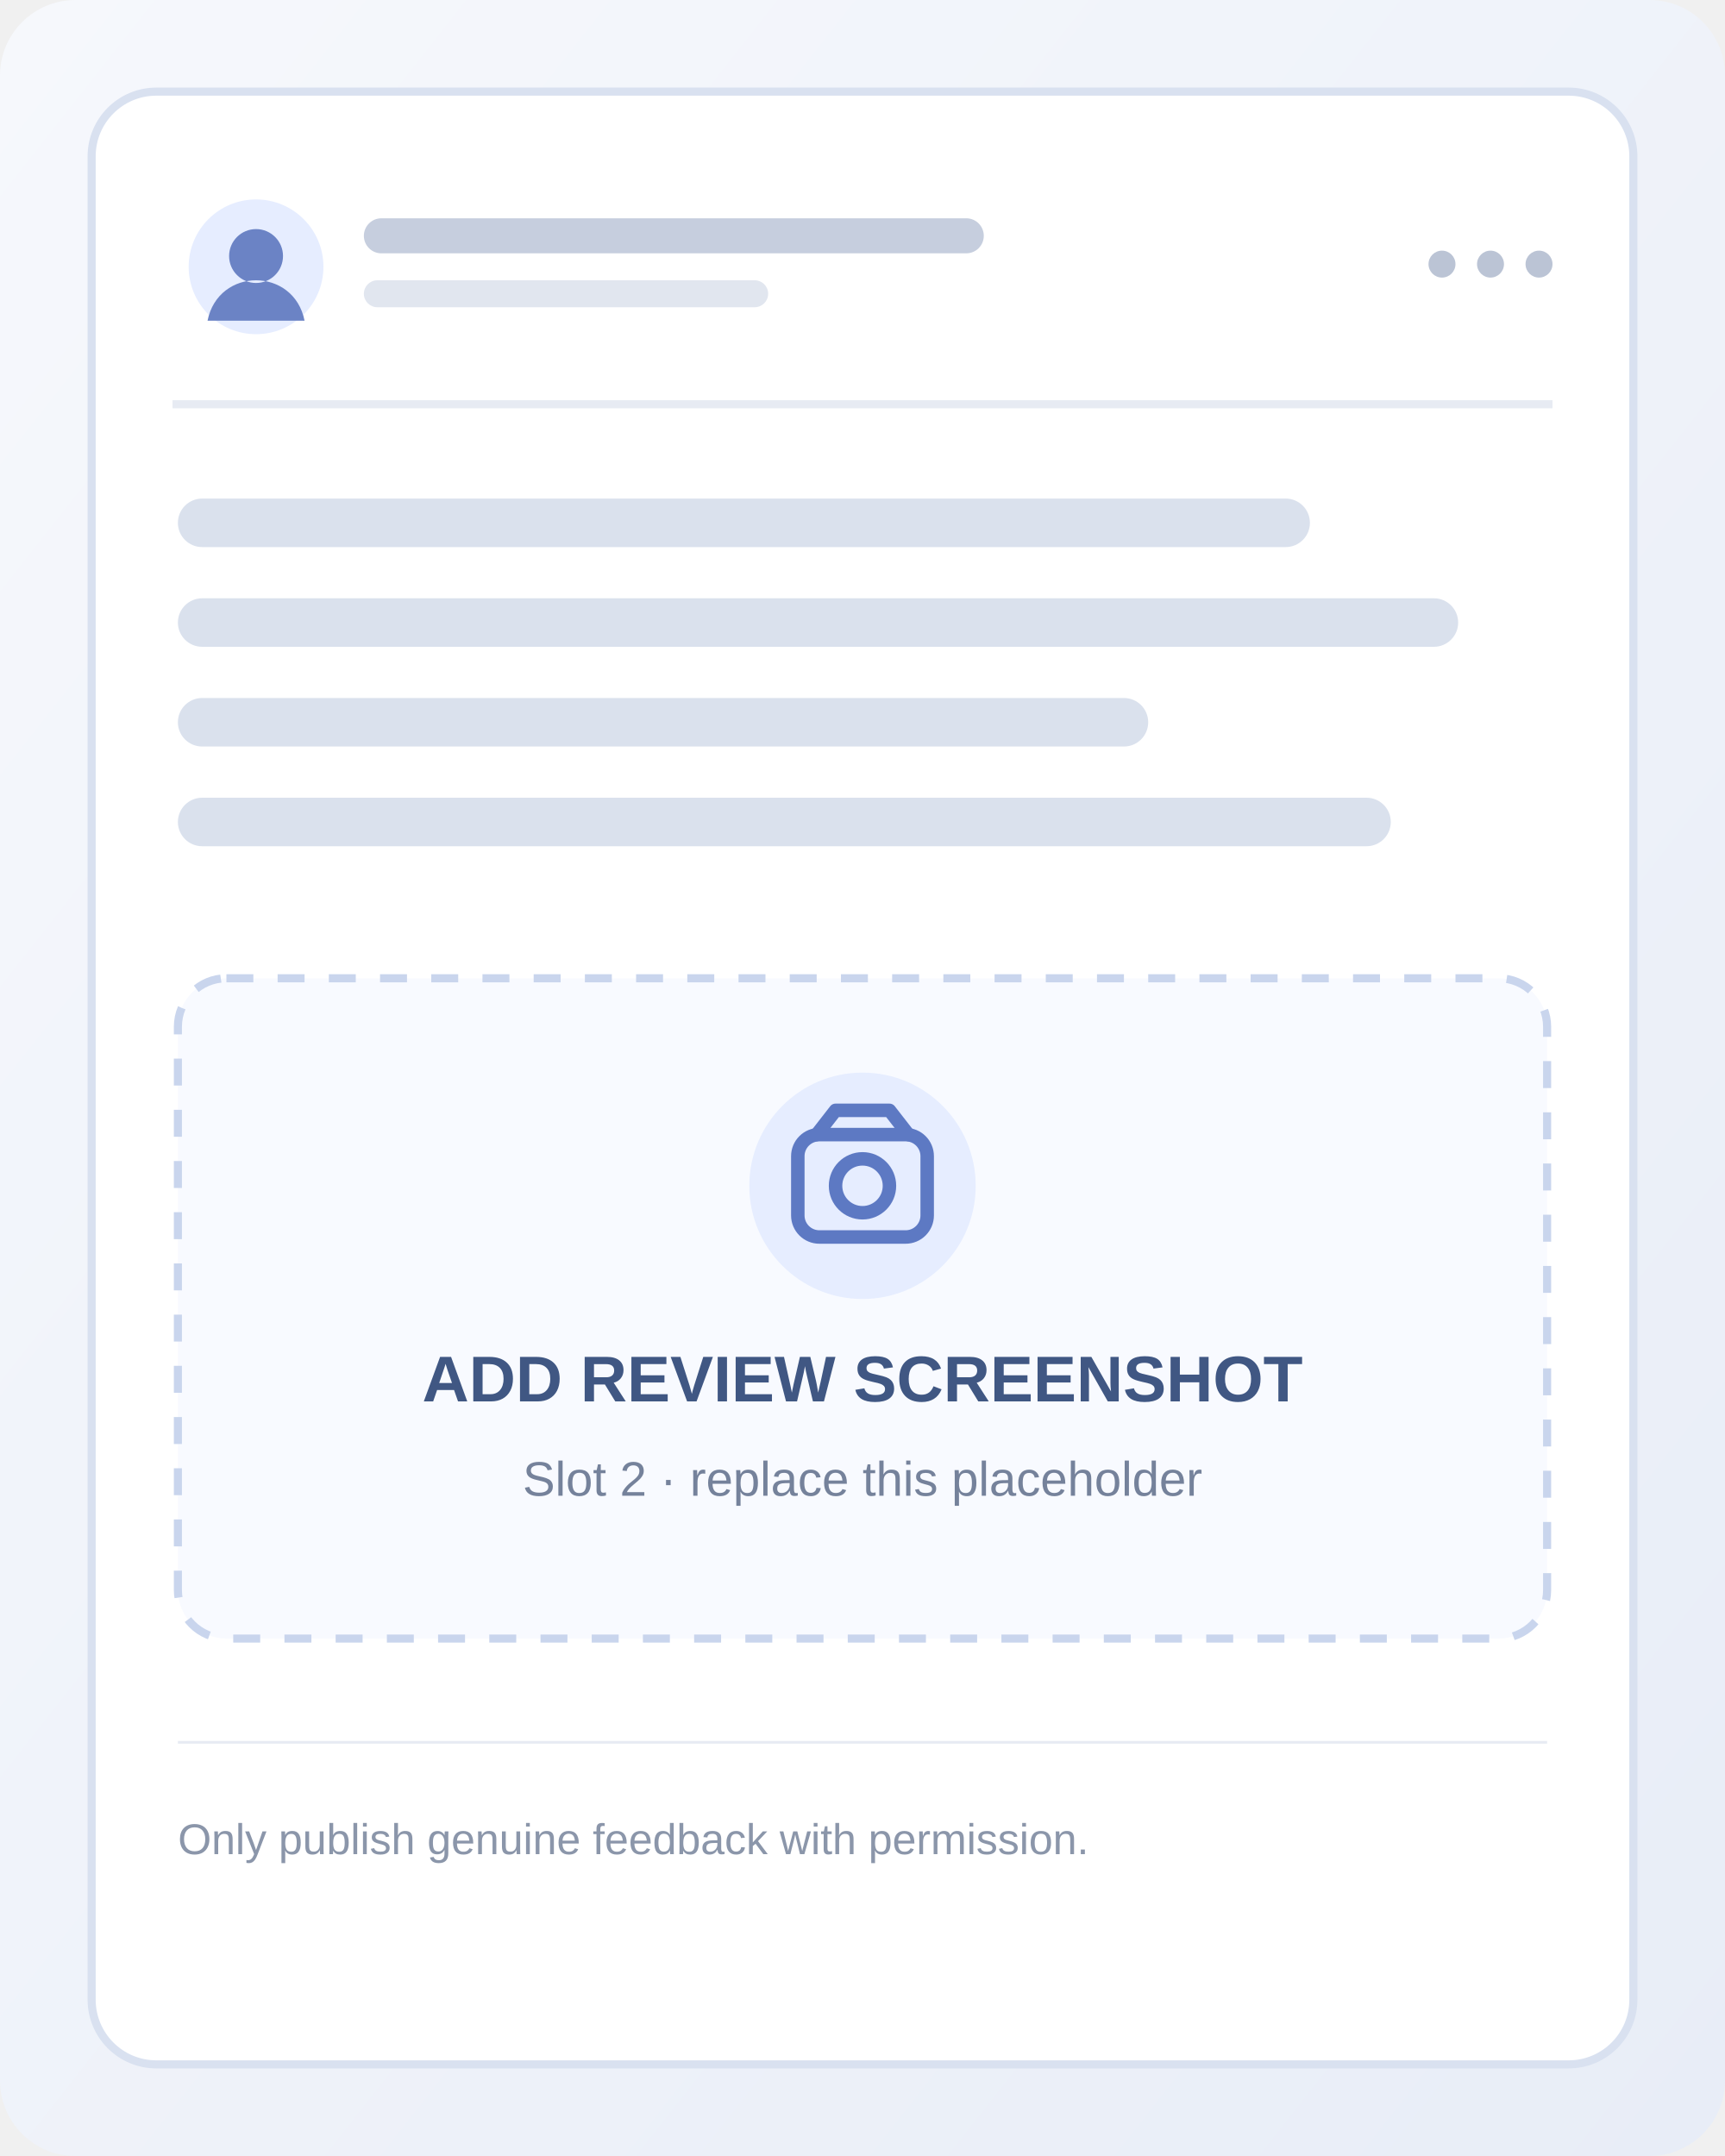
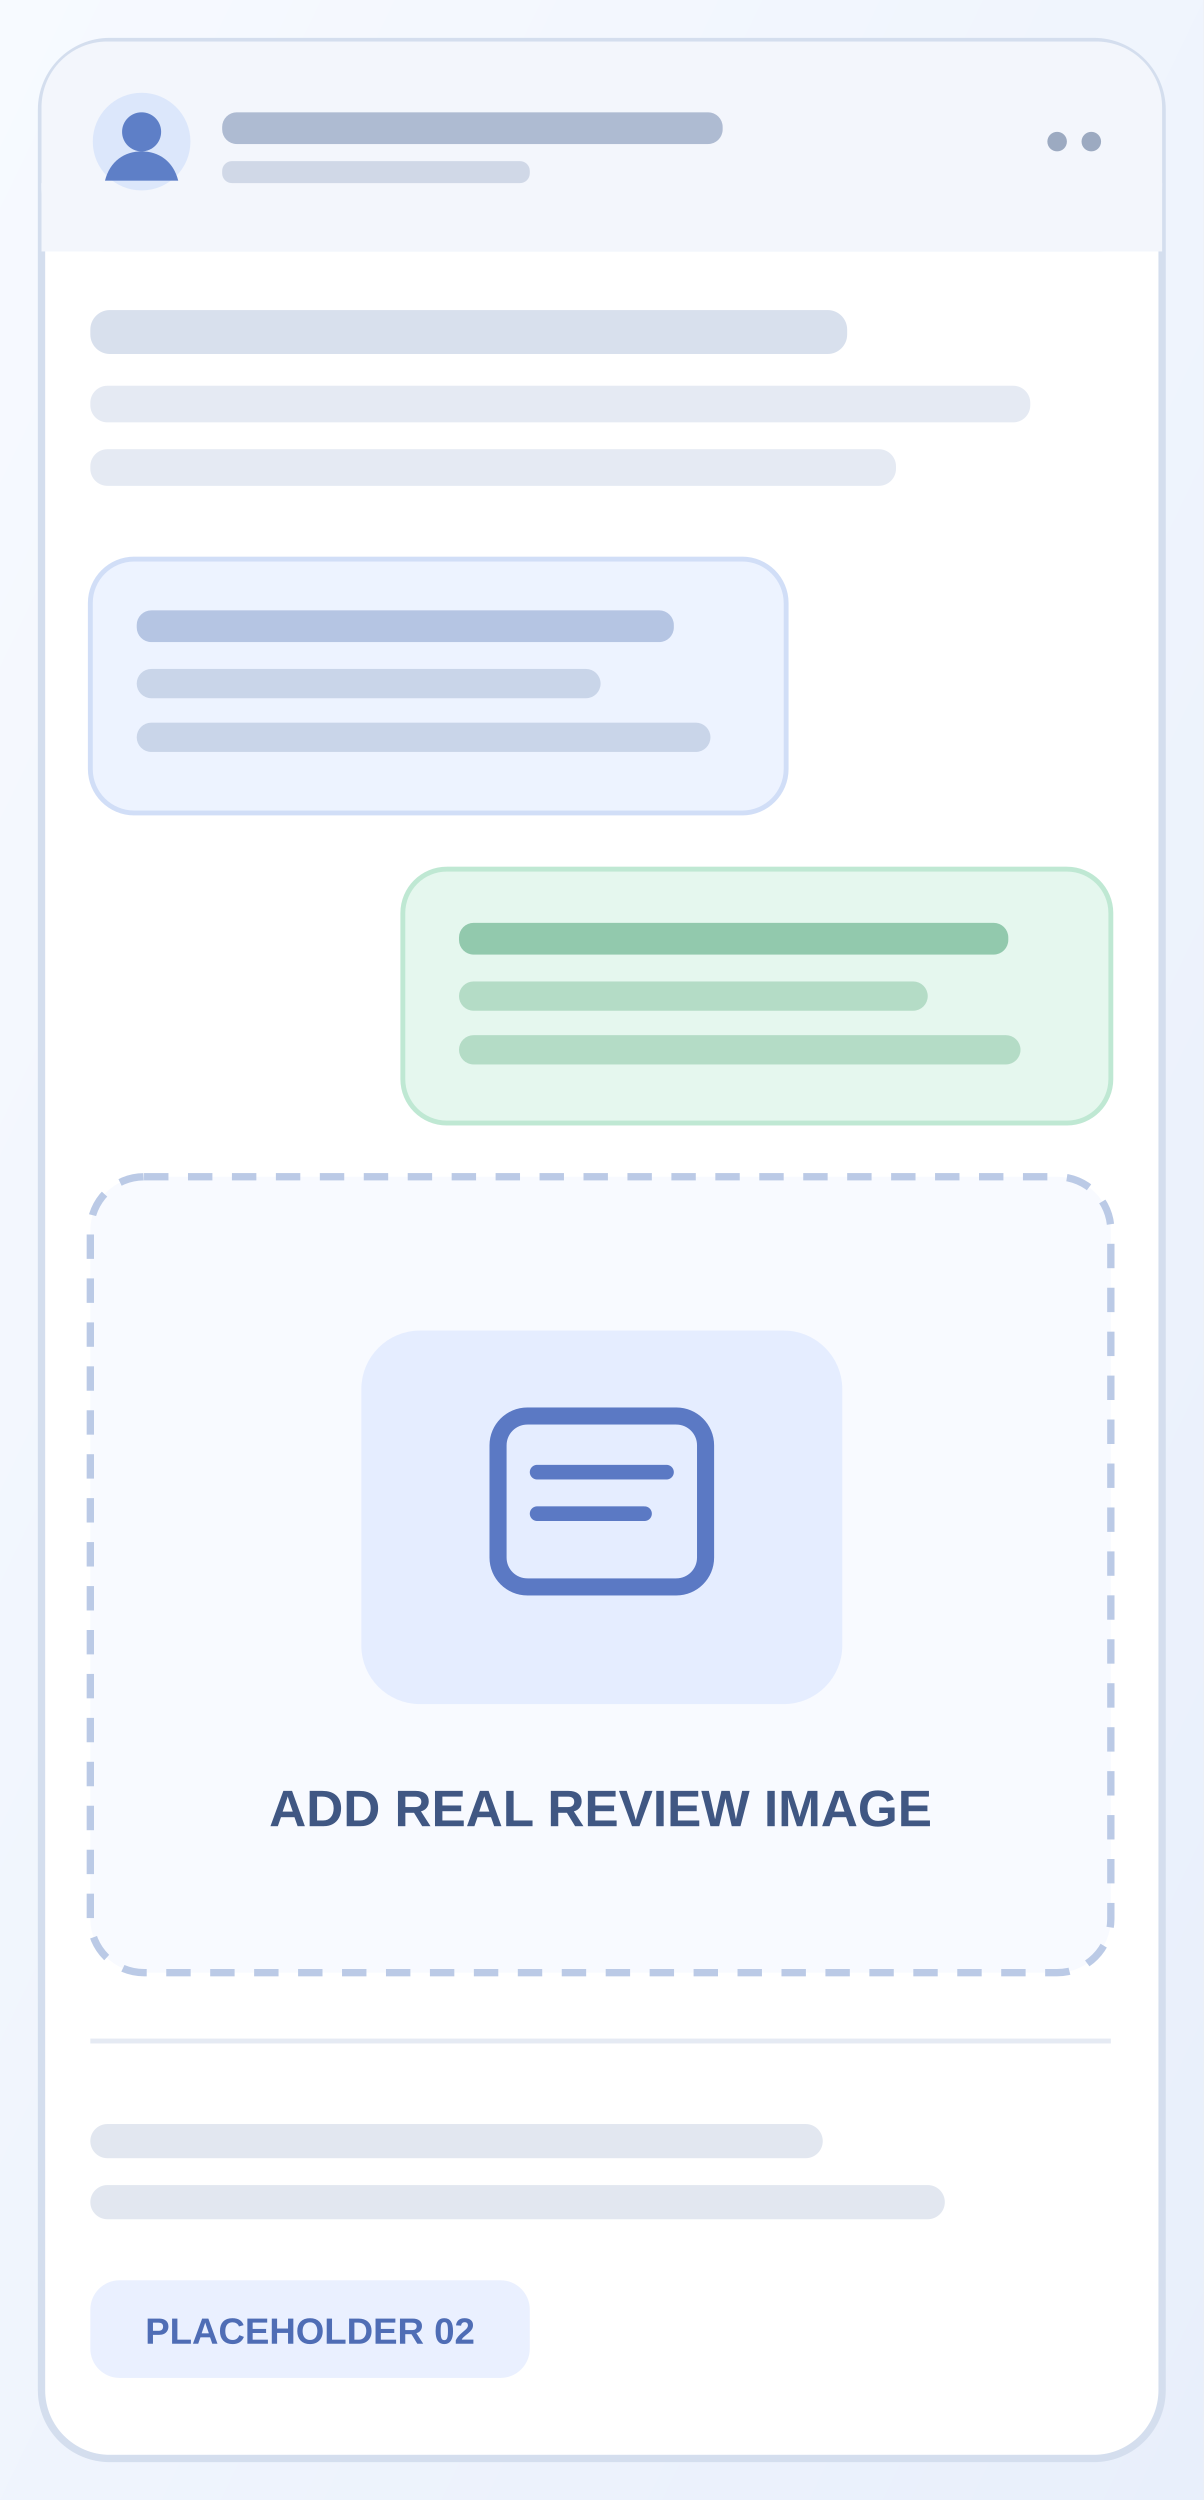
- <svg xmlns="http://www.w3.org/2000/svg" width="640" height="800" viewBox="0 0 640 800" role="img" aria-labelledby="title desc">
+ <svg xmlns="http://www.w3.org/2000/svg" width="493" height="1024" viewBox="0 0 493 1024" role="img" aria-labelledby="title desc">
  <defs>
    <linearGradient id="bg" x1="0" y1="0" x2="1" y2="1">
-       <stop offset="0" stop-color="#f6f8fc" />
-       <stop offset="1" stop-color="#e8edf7" />
+       <stop stop-color="#f7faff" />
+       <stop offset="1" stop-color="#e8effb" />
    </linearGradient>
  </defs>
-   <rect width="640" height="800" rx="28" fill="url(#bg)" />
-   <rect x="34" y="34" width="572" height="732" rx="24" fill="#ffffff" stroke="#d9e1f0" stroke-width="3" />
-   <circle cx="95" cy="99" r="25" fill="#e6edff" />
-   <path d="M95 85a10 10 0 1 0 0 20 10 10 0 0 0 0-20zm-18 34c2-10 10-15 18-15s16 5 18 15" fill="#6b83c5" />
-   <rect x="135" y="81" width="230" height="13" rx="6.5" fill="#c6cede" />
-   <rect x="135" y="104" width="150" height="10" rx="5" fill="#e1e6ef" />
-   <circle cx="535" cy="98" r="5" fill="#bbc4d5" />
-   <circle cx="553" cy="98" r="5" fill="#bbc4d5" />
-   <circle cx="571" cy="98" r="5" fill="#bbc4d5" />
-   <line x1="64" y1="150" x2="576" y2="150" stroke="#e7ebf3" stroke-width="3" />
-   <rect x="66" y="185" width="420" height="18" rx="9" fill="#dae1ed" />
-   <rect x="66" y="222" width="475" height="18" rx="9" fill="#dae1ed" />
-   <rect x="66" y="259" width="360" height="18" rx="9" fill="#dae1ed" />
-   <rect x="66" y="296" width="450" height="18" rx="9" fill="#dae1ed" />
-   <rect x="66" y="363" width="508" height="245" rx="18" fill="#f8faff" stroke="#c9d5ed" stroke-width="3" stroke-dasharray="10 9" />
-   <circle cx="320" cy="440" r="42" fill="#e6edff" />
-   <rect x="296" y="421" width="48" height="38" rx="8" fill="none" stroke="#5d79c3" stroke-width="5" />
-   <circle cx="320" cy="440" r="10" fill="none" stroke="#5d79c3" stroke-width="5" />
-   <path d="M303 421l7-9h20l7 9" fill="none" stroke="#5d79c3" stroke-width="5" stroke-linecap="round" stroke-linejoin="round" />
-   <text x="320" y="520" font-family="Arial, Helvetica, sans-serif" font-size="24" font-weight="700" fill="#405783" text-anchor="middle">ADD REVIEW SCREENSHOT</text>
-   <text x="320" y="555" font-family="Arial, Helvetica, sans-serif" font-size="18" fill="#75829b" text-anchor="middle">Slot 2 · replace this placeholder</text>
-   <rect x="66" y="646" width="508" height="1" fill="#e7ebf3" />
-   <text x="66" y="688" font-family="Arial, Helvetica, sans-serif" font-size="16" fill="#8b96aa">Only publish genuine feedback with permission.</text>
+   <rect width="493" height="1024" fill="url(#bg)" />
+   <rect x="17" y="17" width="459" height="990" rx="28" fill="#fff" stroke="#d4deee" stroke-width="3" />
+   <rect x="17" y="17" width="459" height="86" rx="27" fill="#f3f6fc" />
+   <path d="M17 75h459v28H17z" fill="#f3f6fc" />
+   <circle cx="58" cy="58" r="20" fill="#dce7fb" />
+   <path d="M58 46a8 8 0 1 0 0 16 8 8 0 0 0 0-16zm-15 28c2-8 8-12 15-12s13 4 15 12" fill="#5e7fc7" />
+   <rect x="91" y="46" width="205" height="13" rx="6" fill="#aebbd2" />
+   <rect x="91" y="66" width="126" height="9" rx="4" fill="#d0d8e7" />
+   <circle cx="433" cy="58" r="4" fill="#9caac1" />
+   <circle cx="447" cy="58" r="4" fill="#9caac1" />
+   <rect x="37" y="127" width="310" height="18" rx="8" fill="#d8e0ed" />
+   <rect x="37" y="158" width="385" height="15" rx="7" fill="#e5eaf3" />
+   <rect x="37" y="184" width="330" height="15" rx="7" fill="#e5eaf3" />
+   <rect x="37" y="229" width="285" height="104" rx="18" fill="#edf3ff" stroke="#d1def7" stroke-width="2" />
+   <rect x="56" y="250" width="220" height="13" rx="6" fill="#b5c5e3" />
+   <rect x="56" y="274" width="190" height="12" rx="6" fill="#c9d5e9" />
+   <rect x="56" y="296" width="235" height="12" rx="6" fill="#c9d5e9" />
+   <rect x="165" y="356" width="290" height="104" rx="18" fill="#e5f7ee" stroke="#bfe8d3" stroke-width="2" />
+   <rect x="188" y="378" width="225" height="13" rx="6" fill="#92c9ad" />
+   <rect x="188" y="402" width="192" height="12" rx="6" fill="#b4dcc6" />
+   <rect x="188" y="424" width="230" height="12" rx="6" fill="#b4dcc6" />
+   <rect x="37" y="482" width="418" height="326" rx="22" fill="#f8faff" stroke="#bbcae6" stroke-width="3" stroke-dasharray="10 8" />
+   <rect x="148" y="545" width="197" height="153" rx="24" fill="#e5edff" />
+   <rect x="204" y="580" width="85" height="70" rx="12" fill="none" stroke="#5b79c4" stroke-width="7" />
+   <path d="M220 603h53M220 620h44" stroke="#5b79c4" stroke-width="6" stroke-linecap="round" />
+   <text x="246" y="748" font-family="Arial,sans-serif" font-size="21" font-weight="700" fill="#405783" text-anchor="middle">ADD REAL REVIEW IMAGE</text>
+   <rect x="37" y="835" width="418" height="2" fill="#e5eaf3" />
+   <rect x="37" y="870" width="300" height="14" rx="7" fill="#e2e7f0" />
+   <rect x="37" y="895" width="350" height="14" rx="7" fill="#e2e7f0" />
+   <rect x="37" y="934" width="180" height="40" rx="12" fill="#eaf0ff" />
+   <text x="127" y="960" font-family="Arial,sans-serif" font-size="15" font-weight="700" fill="#4f6db5" text-anchor="middle">PLACEHOLDER 02</text>
</svg>
